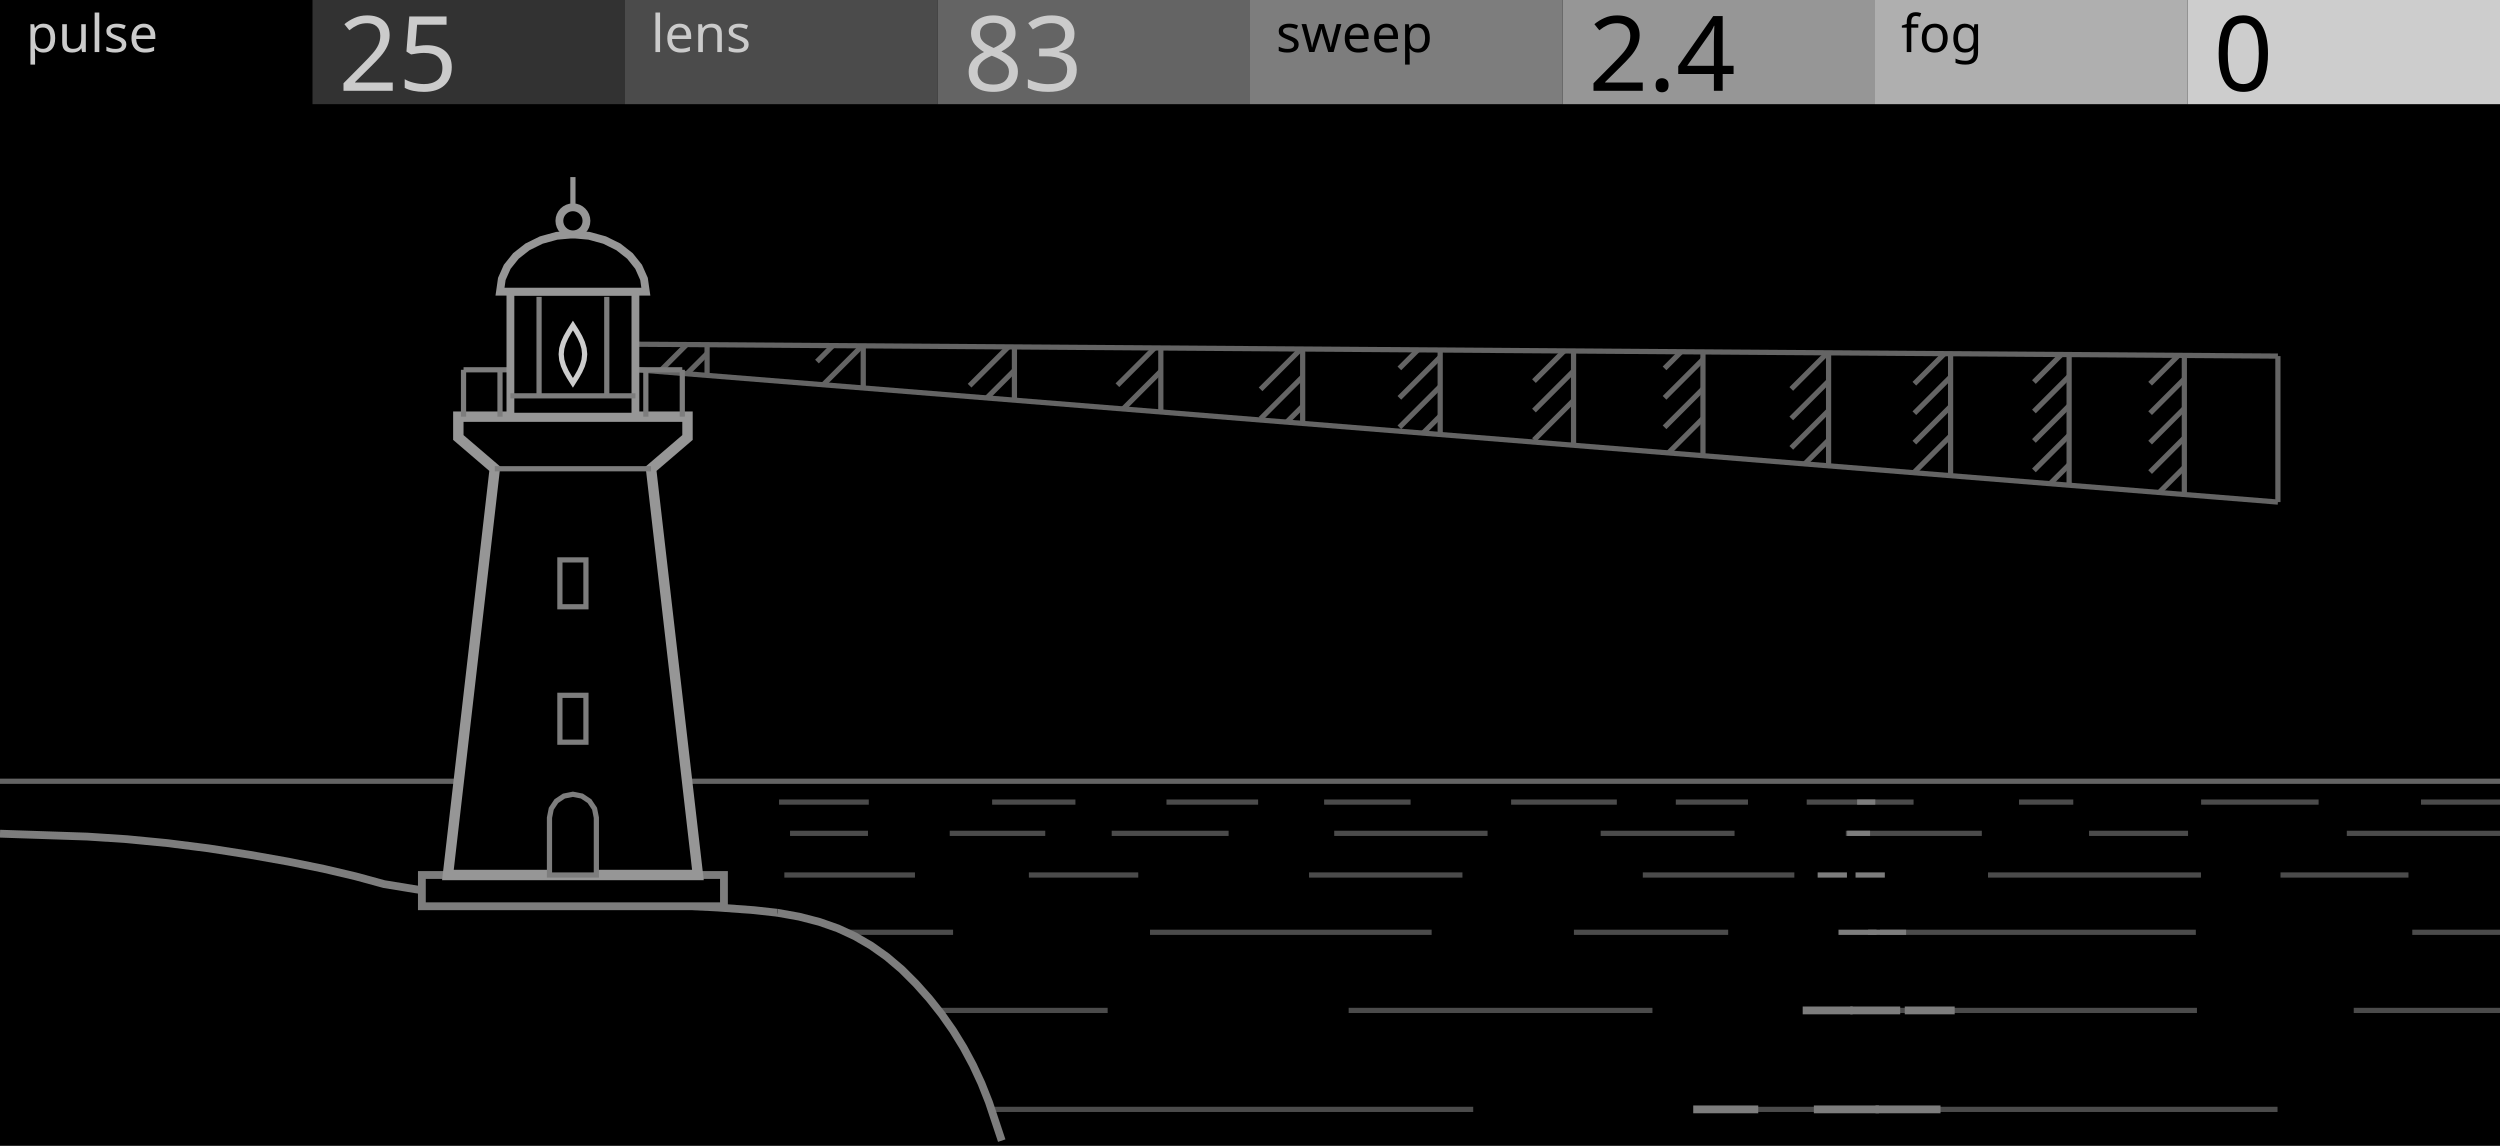
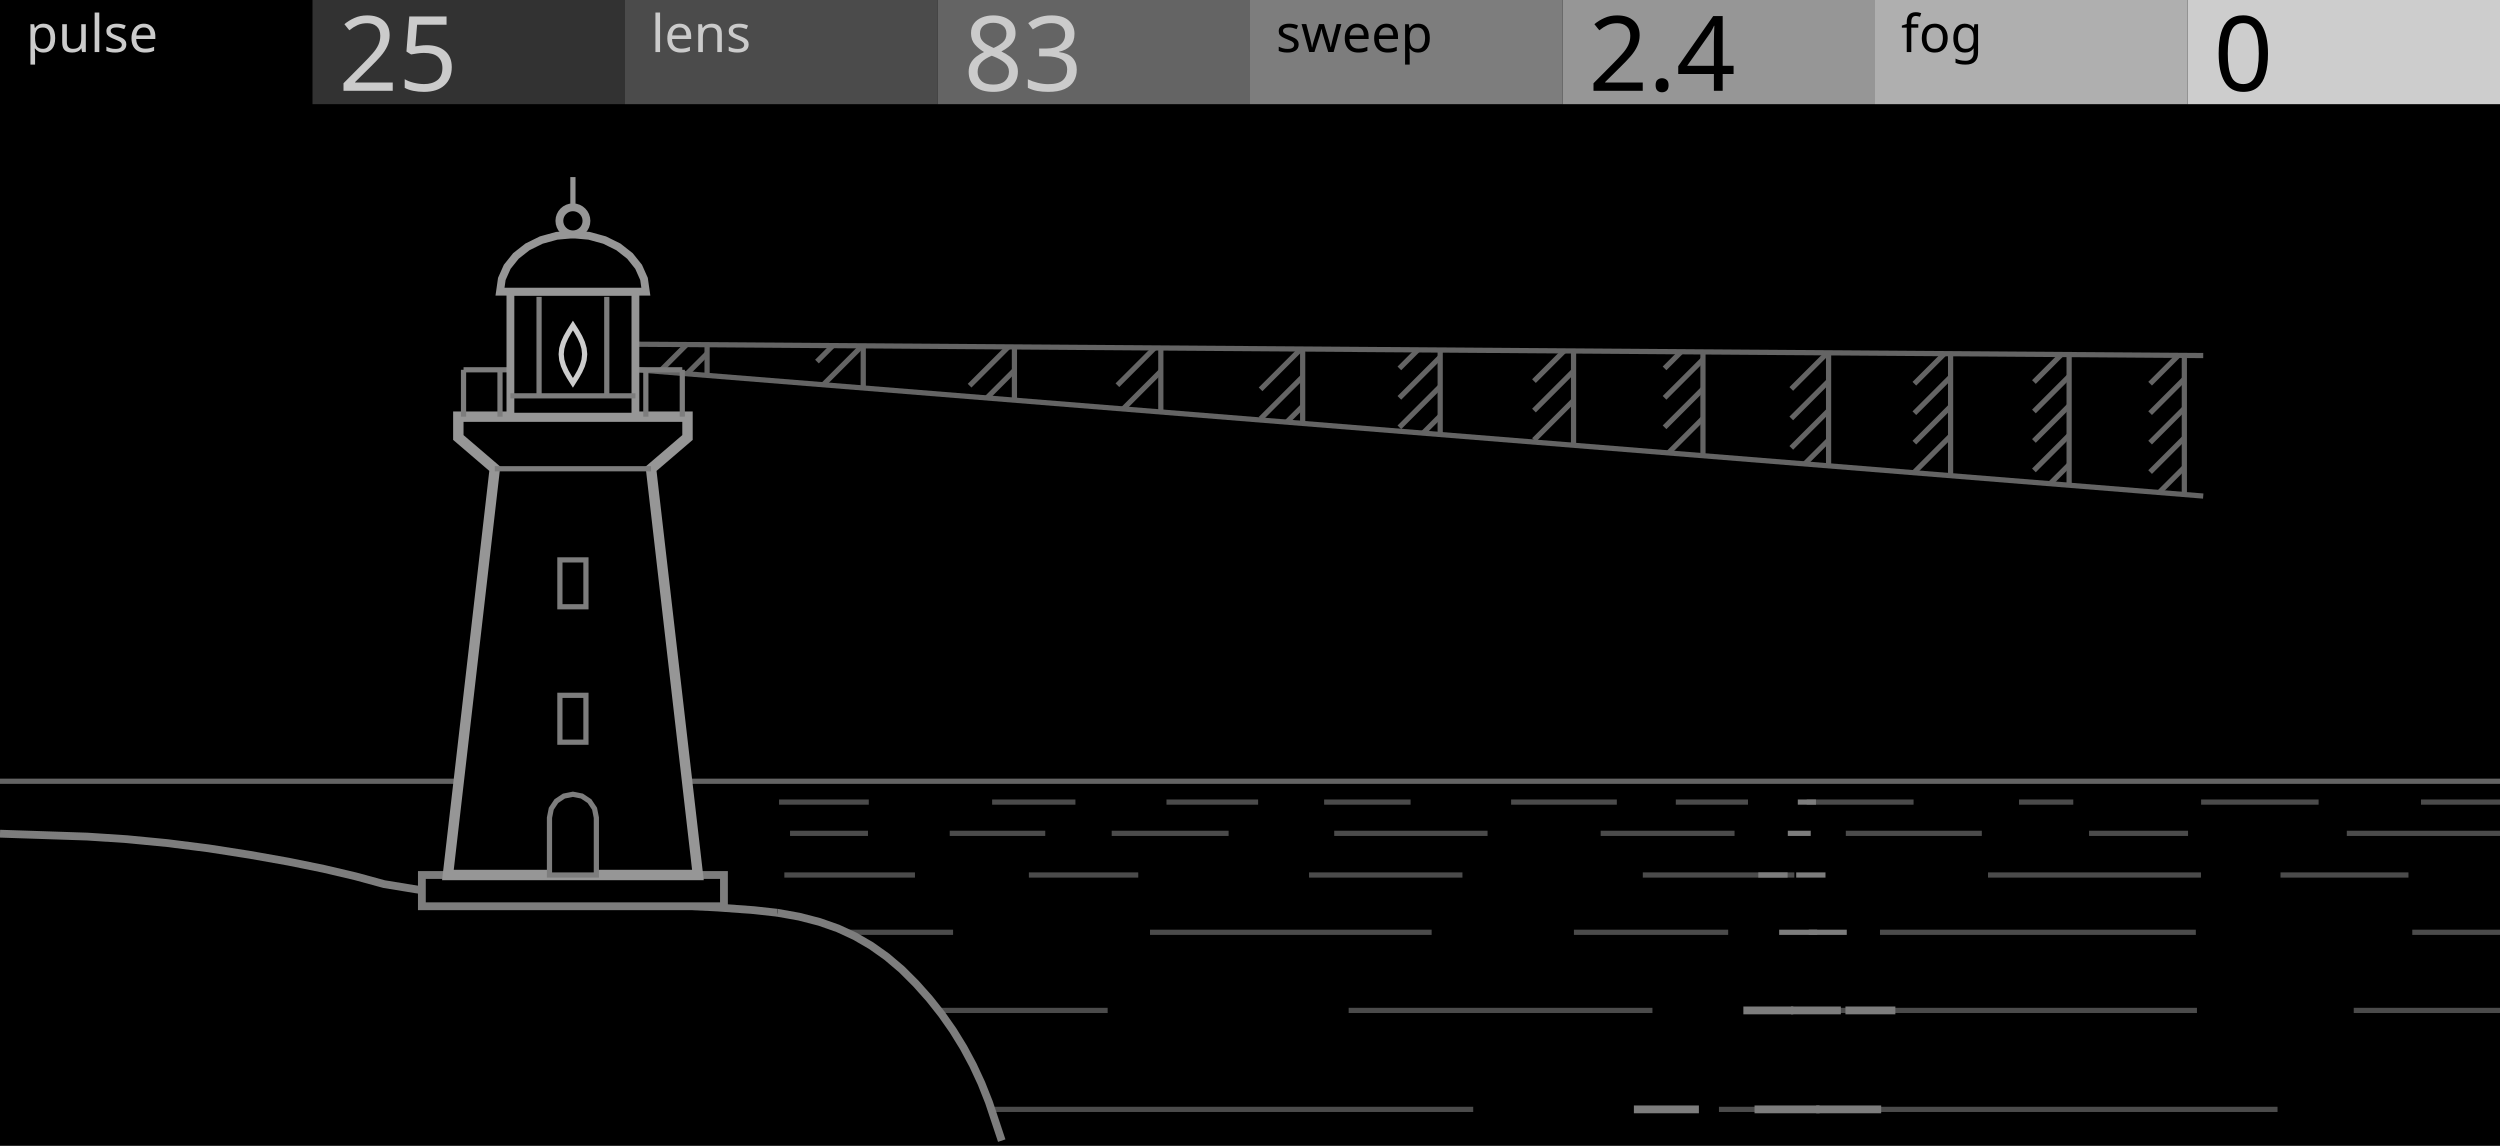
<svg xmlns="http://www.w3.org/2000/svg" width="480" height="220" viewBox="0 0 480 220">
  <g id="preview_canvas">
    <rect x="0" y="0" width="480" height="220" fill="#000000" stroke="none" />
  </g>
  <g id="preview_header">
    <rect x="0" y="0" width="60" height="20" fill="#000000" stroke="none" />
    <rect x="60" y="0" width="60" height="20" fill="#323232" stroke="none" />
    <rect x="120" y="0" width="60" height="20" fill="#4B4B4B" stroke="none" />
    <rect x="180" y="0" width="60" height="20" fill="#646464" stroke="none" />
    <rect x="240" y="0" width="60" height="20" fill="#7D7D7D" stroke="none" />
    <rect x="300" y="0" width="60" height="20" fill="#969696" stroke="none" />
    <rect x="360" y="0" width="60" height="20" fill="#AFAFAF" stroke="none" />
    <rect x="420" y="0" width="60" height="20" fill="#CDCDCD" stroke="none" />
    <text transform="matrix(1 0 0 1 5 10)" fill="#CBCBCB" stroke="none" font-family="UniversNextPro-Light" font-size="10px">pulse</text>
    <text transform="matrix(1 0 0 1 125 10)" fill="#CBCBCB" stroke="none" font-family="UniversNextPro-Light" font-size="10px">lens</text>
    <text transform="matrix(1 0 0 1 245 10)" fill="#000000" stroke="none" font-family="UniversNextPro-Light" font-size="10px">sweep</text>
    <text transform="matrix(1 0 0 1 365 10)" fill="#000000" stroke="none" font-family="UniversNextPro-Light" font-size="10px">fog</text>
    <text transform="matrix(1 0 0 1 65 17.44)" fill="#CBCBCB" stroke="none" font-family="UniversNextPro-Light" font-size="20px">25</text>
    <text transform="matrix(1 0 0 1 185 17.44)" fill="#CBCBCB" stroke="none" font-family="UniversNextPro-Light" font-size="20px">83</text>
    <text transform="matrix(1 0 0 1 305 17.44)" fill="#000000" stroke="none" font-family="UniversNextPro-Light" font-size="20px">2.4</text>
    <text transform="matrix(1 0 0 1 425 17.44)" fill="#000000" stroke="none" font-family="UniversNextPro-Light" font-size="20px">0</text>
  </g>
-   <path d="M 122.413 71.502 L 437.318 96.898 L 437.398 95.902 L 122.493 70.506 Z" fill="#646464" stroke="none" />
-   <path d="M 122.449 66.59 L 437.354 68.87 L 437.362 67.87 L 122.457 65.59 Z" fill="#646464" stroke="none" />
+   <path d="M 122.413 71.502 L 422.979 95.742 L 423.059 94.746 L 122.493 70.506 Z" fill="#646464" stroke="none" />
+   <path d="M 122.449 66.59 L 423.015 68.766 L 423.023 67.766 L 122.457 65.59 Z" fill="#646464" stroke="none" />
  <path d="M 127.001 71.697 L 132.186 66.512 L 131.478 65.804 L 126.293 70.989 Z" fill="#646464" stroke="none" />
  <path d="M 132.236 72.119 L 136.112 68.243 L 135.404 67.535 L 131.528 71.411 Z" fill="#646464" stroke="none" />
  <path d="M 136.258 72.077 L 136.258 66.186 L 135.258 66.186 L 135.258 72.077 Z" fill="#646464" stroke="none" />
  <path d="M 157.206 69.776 L 160.267 66.714 L 159.559 66.008 L 156.498 69.07 Z" fill="#646464" stroke="none" />
  <path d="M 158.41 74.229 L 165.883 66.756 L 165.175 66.048 L 157.702 73.521 Z" fill="#646464" stroke="none" />
  <path d="M 166.244 74.496 L 166.244 66.404 L 165.244 66.404 L 165.244 74.496 Z" fill="#646464" stroke="none" />
  <path d="M 186.514 74.409 L 193.964 66.959 L 193.256 66.251 L 185.806 73.701 Z" fill="#646464" stroke="none" />
  <path d="M 189.818 76.762 L 195.123 71.457 L 194.415 70.749 L 189.11 76.054 Z" fill="#646464" stroke="none" />
  <path d="M 195.269 76.836 L 195.269 66.614 L 194.269 66.614 L 194.269 76.836 Z" fill="#646464" stroke="none" />
  <path d="M 214.893 74.315 L 222.045 67.163 L 221.337 66.455 L 214.185 73.607 Z" fill="#646464" stroke="none" />
  <path d="M 215.991 78.873 L 223.232 71.633 L 222.524 70.925 L 215.283 78.165 Z" fill="#646464" stroke="none" />
  <path d="M 223.378 79.103 L 223.378 66.817 L 222.378 66.817 L 222.378 79.103 Z" fill="#646464" stroke="none" />
  <path d="M 242.386 75.106 L 250.126 67.366 L 249.418 66.658 L 241.678 74.398 Z" fill="#646464" stroke="none" />
  <path d="M 242.386 80.763 L 250.467 72.681 L 249.759 71.973 L 241.678 80.055 Z" fill="#646464" stroke="none" />
  <path d="M 247.399 81.406 L 250.467 78.338 L 249.759 77.63 L 246.691 80.698 Z" fill="#646464" stroke="none" />
  <path d="M 250.613 81.3 L 250.613 67.014 L 249.613 67.014 L 249.613 81.3 Z" fill="#646464" stroke="none" />
  <path d="M 269.034 71.085 L 272.591 67.529 L 271.883 66.821 L 268.326 70.377 Z" fill="#646464" stroke="none" />
  <path d="M 269.034 76.742 L 276.87 68.907 L 276.162 68.199 L 268.326 76.034 Z" fill="#646464" stroke="none" />
  <path d="M 269.034 82.399 L 276.87 74.563 L 276.162 73.855 L 268.326 81.691 Z" fill="#646464" stroke="none" />
  <path d="M 273.573 83.517 L 276.87 80.22 L 276.162 79.512 L 272.865 82.809 Z" fill="#646464" stroke="none" />
  <path d="M 277.016 83.429 L 277.016 67.206 L 276.016 67.206 L 276.016 83.429 Z" fill="#646464" stroke="none" />
  <path d="M 294.876 73.528 L 300.672 67.732 L 299.964 67.024 L 294.168 72.82 Z" fill="#646464" stroke="none" />
  <path d="M 294.876 79.185 L 302.476 71.584 L 301.768 70.876 L 294.168 78.477 Z" fill="#646464" stroke="none" />
  <path d="M 294.876 84.842 L 302.476 77.241 L 301.768 76.533 L 294.168 84.134 Z" fill="#646464" stroke="none" />
  <path d="M 302.622 85.494 L 302.622 67.391 L 301.622 67.391 L 301.622 85.494 Z" fill="#646464" stroke="none" />
  <path d="M 319.946 71.084 L 323.136 67.894 L 322.428 67.186 L 319.238 70.376 Z" fill="#646464" stroke="none" />
  <path d="M 319.946 76.741 L 327.323 69.365 L 326.615 68.657 L 319.238 76.033 Z" fill="#646464" stroke="none" />
  <path d="M 319.946 82.398 L 327.323 75.022 L 326.615 74.314 L 319.238 81.69 Z" fill="#646464" stroke="none" />
  <path d="M 320.685 87.316 L 327.323 80.679 L 326.615 79.971 L 319.977 86.608 Z" fill="#646464" stroke="none" />
  <path d="M 327.469 87.498 L 327.469 67.571 L 326.469 67.571 L 326.469 87.498 Z" fill="#646464" stroke="none" />
  <path d="M 344.281 75.034 L 351.217 68.098 L 350.509 67.39 L 343.573 74.326 Z" fill="#646464" stroke="none" />
  <path d="M 344.281 80.691 L 351.442 73.53 L 350.734 72.822 L 343.573 79.983 Z" fill="#646464" stroke="none" />
  <path d="M 344.281 86.348 L 351.442 79.187 L 350.734 78.479 L 343.573 85.64 Z" fill="#646464" stroke="none" />
  <path d="M 346.859 89.427 L 351.442 84.844 L 350.734 84.136 L 346.151 88.719 Z" fill="#646464" stroke="none" />
  <path d="M 351.588 89.443 L 351.588 67.745 L 350.588 67.745 L 350.588 89.443 Z" fill="#646464" stroke="none" />
  <path d="M 367.91 74.032 L 373.682 68.26 L 372.974 67.552 L 367.202 73.324 Z" fill="#646464" stroke="none" />
  <path d="M 367.91 79.689 L 374.866 72.733 L 374.158 72.025 L 367.202 78.981 Z" fill="#646464" stroke="none" />
  <path d="M 367.91 85.346 L 374.866 78.39 L 374.158 77.682 L 367.202 84.638 Z" fill="#646464" stroke="none" />
  <path d="M 367.91 91.003 L 374.866 84.047 L 374.158 83.339 L 367.202 90.295 Z" fill="#646464" stroke="none" />
  <path d="M 375.012 91.332 L 375.012 67.915 L 374.012 67.915 L 374.012 91.332 Z" fill="#646464" stroke="none" />
  <path d="M 390.866 73.704 L 396.147 68.423 L 395.439 67.715 L 390.158 72.996 Z" fill="#646464" stroke="none" />
  <path d="M 390.866 79.361 L 397.625 72.602 L 396.917 71.894 L 390.158 78.653 Z" fill="#646464" stroke="none" />
  <path d="M 390.866 85.018 L 397.625 78.259 L 396.917 77.551 L 390.158 84.31 Z" fill="#646464" stroke="none" />
  <path d="M 390.866 90.675 L 397.625 83.916 L 396.917 83.208 L 390.158 89.967 Z" fill="#646464" stroke="none" />
  <path d="M 393.971 93.226 L 397.625 89.572 L 396.917 88.864 L 393.263 92.518 Z" fill="#646464" stroke="none" />
  <path d="M 397.771 93.167 L 397.771 68.08 L 396.771 68.08 L 396.771 93.167 Z" fill="#646464" stroke="none" />
  <path d="M 413.175 74.023 L 418.612 68.586 L 417.904 67.878 L 412.467 73.315 Z" fill="#646464" stroke="none" />
  <path d="M 413.175 79.679 L 419.746 73.108 L 419.038 72.4 L 412.467 78.971 Z" fill="#646464" stroke="none" />
  <path d="M 413.175 85.336 L 419.746 78.765 L 419.038 78.057 L 412.467 84.628 Z" fill="#646464" stroke="none" />
  <path d="M 413.175 90.993 L 419.746 84.422 L 419.038 83.714 L 412.467 90.285 Z" fill="#646464" stroke="none" />
  <path d="M 414.91 94.915 L 419.746 90.079 L 419.038 89.371 L 414.202 94.207 Z" fill="#646464" stroke="none" />
  <path d="M 419.892 94.951 L 419.892 68.24 L 418.892 68.24 L 418.892 94.951 Z" fill="#646464" stroke="none" />
-   <path d="M 437.858 96.4 L 437.858 68.37 L 436.858 68.37 L 436.858 96.4 Z" fill="#646464" stroke="none" />
  <path d="M 0 150.5 L 480 150.5 L 480 149.5 L 0 149.5 Z" fill="#646464" stroke="none" />
  <path d="M 149.576 154.5 L 166.807 154.5 L 166.807 153.5 L 149.576 153.5 Z" fill="#4B4B4B" stroke="none" />
  <path d="M 190.488 154.5 L 206.481 154.5 L 206.481 153.5 L 190.488 153.5 Z" fill="#4B4B4B" stroke="none" />
  <path d="M 223.964 154.5 L 241.558 154.5 L 241.558 153.5 L 223.964 153.5 Z" fill="#4B4B4B" stroke="none" />
  <path d="M 254.231 154.5 L 270.832 154.5 L 270.832 153.5 L 254.231 153.5 Z" fill="#4B4B4B" stroke="none" />
  <path d="M 290.132 154.5 L 310.431 154.5 L 310.431 153.5 L 290.132 153.5 Z" fill="#4B4B4B" stroke="none" />
  <path d="M 321.755 154.5 L 335.614 154.5 L 335.614 153.5 L 321.755 153.5 Z" fill="#4B4B4B" stroke="none" />
  <path d="M 346.887 154.5 L 367.405 154.5 L 367.405 153.5 L 346.887 153.5 Z" fill="#4B4B4B" stroke="none" />
  <path d="M 387.651 154.5 L 398.069 154.5 L 398.069 153.5 L 387.651 153.5 Z" fill="#4B4B4B" stroke="none" />
  <path d="M 422.613 154.5 L 445.172 154.5 L 445.172 153.5 L 422.613 153.5 Z" fill="#4B4B4B" stroke="none" />
  <path d="M 464.83 154.5 L 480 154.5 L 480 153.5 L 464.83 153.5 Z" fill="#4B4B4B" stroke="none" />
-   <path d="M 356.568 154.5 L 360.058 154.5 L 360.058 153.5 L 356.568 153.5 Z" fill="#7D7D7D" stroke="none" />
+   <path d="M 345.176 154.5 L 348.665 154.5 L 348.665 153.5 L 345.176 153.5 Z" fill="#7D7D7D" stroke="none" />
  <path d="M 151.686 160.5 L 166.654 160.5 L 166.654 159.5 L 151.686 159.5 Z" fill="#4B4B4B" stroke="none" />
  <path d="M 182.347 160.5 L 200.687 160.5 L 200.687 159.5 L 182.347 159.5 Z" fill="#4B4B4B" stroke="none" />
  <path d="M 213.448 160.5 L 235.892 160.5 L 235.892 159.5 L 213.448 159.5 Z" fill="#4B4B4B" stroke="none" />
  <path d="M 256.169 160.5 L 285.612 160.5 L 285.612 159.5 L 256.169 159.5 Z" fill="#4B4B4B" stroke="none" />
  <path d="M 307.328 160.5 L 333.033 160.5 L 333.033 159.5 L 307.328 159.5 Z" fill="#4B4B4B" stroke="none" />
  <path d="M 354.396 160.5 L 380.511 160.5 L 380.511 159.5 L 354.396 159.5 Z" fill="#4B4B4B" stroke="none" />
  <path d="M 401.096 160.5 L 420.105 160.5 L 420.105 159.5 L 401.096 159.5 Z" fill="#4B4B4B" stroke="none" />
  <path d="M 450.586 160.5 L 480 160.5 L 480 159.5 L 450.586 159.5 Z" fill="#4B4B4B" stroke="none" />
-   <path d="M 354.649 160.5 L 359.053 160.5 L 359.053 159.5 L 354.649 159.5 Z" fill="#7D7D7D" stroke="none" />
+   <path d="M 343.257 160.5 L 347.66 160.5 L 347.66 159.5 L 343.257 159.5 Z" fill="#7D7D7D" stroke="none" />
  <path d="M 150.594 168.5 L 175.673 168.5 L 175.673 167.5 L 150.594 167.5 Z" fill="#4B4B4B" stroke="none" />
  <path d="M 197.546 168.5 L 218.543 168.5 L 218.543 167.5 L 197.546 167.5 Z" fill="#4B4B4B" stroke="none" />
  <path d="M 251.337 168.5 L 280.788 168.5 L 280.788 167.5 L 251.337 167.5 Z" fill="#4B4B4B" stroke="none" />
  <path d="M 315.419 168.5 L 344.514 168.5 L 344.514 167.5 L 315.419 167.5 Z" fill="#4B4B4B" stroke="none" />
  <path d="M 381.697 168.5 L 422.588 168.5 L 422.588 167.5 L 381.697 167.5 Z" fill="#4B4B4B" stroke="none" />
  <path d="M 437.858 168.5 L 462.426 168.5 L 462.426 167.5 L 437.858 167.5 Z" fill="#4B4B4B" stroke="none" />
-   <path d="M 356.264 168.5 L 361.886 168.5 L 361.886 167.5 L 356.264 167.5 Z" fill="#7D7D7D" stroke="none" />
-   <path d="M 348.989 168.5 L 354.612 168.5 L 354.612 167.5 L 348.989 167.5 Z" fill="#7D7D7D" stroke="none" />
+   <path d="M 344.871 168.5 L 350.494 168.5 L 350.494 167.5 L 344.871 167.5 Z" fill="#7D7D7D" stroke="none" />
+   <path d="M 337.596 168.5 L 343.219 168.5 L 343.219 167.5 L 337.596 167.5 Z" fill="#7D7D7D" stroke="none" />
  <path d="M 153.873 179.5 L 182.99 179.5 L 182.99 178.5 L 153.873 178.5 Z" fill="#4B4B4B" stroke="none" />
  <path d="M 220.8 179.5 L 274.875 179.5 L 274.875 178.5 L 220.8 178.5 Z" fill="#4B4B4B" stroke="none" />
  <path d="M 302.192 179.5 L 331.809 179.5 L 331.809 178.5 L 302.192 178.5 Z" fill="#4B4B4B" stroke="none" />
  <path d="M 360.958 179.5 L 421.599 179.5 L 421.599 178.5 L 360.958 178.5 Z" fill="#4B4B4B" stroke="none" />
  <path d="M 463.159 179.5 L 480 179.5 L 480 178.5 L 463.159 178.5 Z" fill="#4B4B4B" stroke="none" />
-   <path d="M 352.991 179.5 L 360.29 179.5 L 360.29 178.5 L 352.991 178.5 Z" fill="#7D7D7D" stroke="none" />
-   <path d="M 358.673 179.5 L 365.972 179.5 L 365.972 178.5 L 358.673 178.5 Z" fill="#7D7D7D" stroke="none" />
+   <path d="M 341.598 179.5 L 348.897 179.5 L 348.897 178.5 L 341.598 178.5 Z" fill="#7D7D7D" stroke="none" />
+   <path d="M 347.28 179.5 L 354.579 179.5 L 354.579 178.5 L 347.28 178.5 Z" fill="#7D7D7D" stroke="none" />
  <path d="M 167.482 194.5 L 212.67 194.5 L 212.67 193.5 L 167.482 193.5 Z" fill="#4B4B4B" stroke="none" />
  <path d="M 258.941 194.5 L 317.269 194.5 L 317.269 193.5 L 258.941 193.5 Z" fill="#4B4B4B" stroke="none" />
  <path d="M 349.628 194.5 L 421.813 194.5 L 421.813 193.5 L 349.628 193.5 Z" fill="#4B4B4B" stroke="none" />
  <path d="M 451.918 194.5 L 480 194.5 L 480 193.5 L 451.918 193.5 Z" fill="#4B4B4B" stroke="none" />
-   <path d="M 355.256 194.75 L 364.84 194.75 L 364.84 193.25 L 355.256 193.25 Z" fill="#7D7D7D" stroke="none" />
-   <path d="M 346.118 194.75 L 355.703 194.75 L 355.703 193.25 L 346.118 193.25 Z" fill="#7D7D7D" stroke="none" />
-   <path d="M 365.716 194.75 L 375.301 194.75 L 375.301 193.25 L 365.716 193.25 Z" fill="#7D7D7D" stroke="none" />
+   <path d="M 343.863 194.75 L 353.448 194.75 L 353.448 193.25 L 343.863 193.25 Z" fill="#7D7D7D" stroke="none" />
+   <path d="M 334.725 194.75 L 344.31 194.75 L 344.31 193.25 L 334.725 193.25 Z" fill="#7D7D7D" stroke="none" />
+   <path d="M 354.323 194.75 L 363.908 194.75 L 363.908 193.25 L 354.323 193.25 Z" fill="#7D7D7D" stroke="none" />
  <path d="M 180.953 213.5 L 282.857 213.5 L 282.857 212.5 L 180.953 212.5 Z" fill="#4B4B4B" stroke="none" />
  <path d="M 330.039 213.5 L 437.286 213.5 L 437.286 212.5 L 330.039 212.5 Z" fill="#4B4B4B" stroke="none" />
-   <path d="M 348.264 213.75 L 360.744 213.75 L 360.744 212.25 L 348.264 212.25 Z" fill="#7D7D7D" stroke="none" />
-   <path d="M 360.1 213.75 L 372.58 213.75 L 372.58 212.25 L 360.1 212.25 Z" fill="#7D7D7D" stroke="none" />
-   <path d="M 325.1 213.75 L 337.58 213.75 L 337.58 212.25 L 325.1 212.25 Z" fill="#7D7D7D" stroke="none" />
+   <path d="M 336.871 213.75 L 349.351 213.75 L 349.351 212.25 L 336.871 212.25 Z" fill="#7D7D7D" stroke="none" />
+   <path d="M 348.707 213.75 L 361.187 213.75 L 361.187 212.25 L 348.707 212.25 Z" fill="#7D7D7D" stroke="none" />
+   <path d="M 313.707 213.75 L 326.187 213.75 L 326.187 212.25 L 313.707 212.25 Z" fill="#7D7D7D" stroke="none" />
  <path d="M 0 219 L 0 160.067 L 3.625 160.188 L 9.25 160.375 L 16.75 160.625 L 24.375 161.125 L 32.125 161.875 L 40 162.875 L 48 164.125 L 55.375 165.438 L 62.125 166.812 L 68.25 168.25 L 73.75 169.75 L 81.375 171 L 91.125 172 L 103 172.75 L 117 173.25 L 128.625 173.75 L 137.875 174.25 L 144.75 174.75 L 149.25 175.25 L 153.438 176 L 157.312 177 L 160.875 178.25 L 164.125 179.75 L 167.25 181.562 L 170.25 183.688 L 173.125 186.125 L 175.875 188.875 L 178.438 191.75 L 180.812 194.75 L 183 197.875 L 185 201.125 L 186.812 204.5 L 188.438 208 L 189.875 211.625 L 191.125 215.375 L 192.062 218.188 L 192.333 219 Z" fill="#000000" stroke="none" />
  <path d="M -0.025 160.817 L 3.6 160.938 L 9.225 161.125 L 16.713 161.374 L 24.314 161.873 L 32.042 162.62 L 39.895 163.618 L 47.876 164.865 L 55.234 166.175 L 61.964 167.545 L 68.066 168.977 L 73.59 170.483 L 81.276 171.743 L 91.063 172.747 L 102.963 173.499 L 116.971 173.999 L 128.589 174.499 L 137.828 174.998 L 144.681 175.497 L 149.167 175.995 L 149.333 174.505 L 144.819 174.003 L 137.922 173.502 L 128.661 173.001 L 117.029 172.501 L 103.037 172.001 L 91.187 171.253 L 81.474 170.257 L 73.91 169.017 L 68.434 167.523 L 62.286 166.079 L 55.516 164.701 L 48.124 163.385 L 40.105 162.132 L 32.208 161.13 L 24.436 160.377 L 16.787 159.876 L 9.275 159.625 L 3.65 159.438 L 0.025 159.317 Z" fill="#7D7D7D" stroke="none" />
  <path d="M 149.118 175.988 L 153.278 176.733 L 157.094 177.718 L 160.593 178.945 L 163.779 180.416 L 166.845 182.193 L 169.79 184.281 L 172.617 186.677 L 175.33 189.39 L 177.864 192.232 L 180.21 195.198 L 182.373 198.287 L 184.35 201.499 L 186.141 204.836 L 187.749 208.296 L 189.17 211.882 L 190.413 215.612 L 191.351 218.425 L 191.622 219.237 L 193.044 218.763 L 192.773 217.951 L 191.837 215.138 L 190.58 211.368 L 189.127 207.704 L 187.483 204.164 L 185.65 200.751 L 183.627 197.463 L 181.414 194.302 L 179.012 191.268 L 176.42 188.36 L 173.633 185.573 L 170.71 183.095 L 167.655 180.931 L 164.471 179.084 L 161.157 177.555 L 157.53 176.282 L 153.598 175.267 L 149.382 174.512 Z" fill="#7D7D7D" stroke="none" />
  <path d="M 81 174 L 81 168 L 139 168 L 139 174 Z" fill="#000000" stroke="#7D7D7D" stroke-width="1.5" />
  <path d="M 86 168 L 95 90 L 88 84 L 88 80 L 132 80 L 132 84 L 125 90 L 134 168 Z" fill="#000000" stroke="#969696" stroke-width="2" />
  <path d="M 95 90.5 L 125 90.5 L 125 89.5 L 95 89.5 Z" fill="#7D7D7D" stroke="none" />
  <path d="M 105.5 168 L 105.5 157 L 105.843 155.278 L 106.818 153.818 L 108.278 152.843 L 110 152.5 L 111.722 152.843 L 113.182 153.818 L 114.157 155.278 L 114.5 157 L 114.5 168 Z" fill="#000000" stroke="#7D7D7D" stroke-width="1" />
  <path d="M 107.5 133.5 L 112.5 133.5 L 112.5 142.5 L 107.5 142.5 Z" fill="#000000" stroke="#7D7D7D" stroke-width="1" />
  <path d="M 107.5 107.5 L 112.5 107.5 L 112.5 116.5 L 107.5 116.5 Z" fill="#000000" stroke="#7D7D7D" stroke-width="1" />
  <path d="M 89 71.5 L 131 71.5 L 131 70.5 L 89 70.5 Z" fill="#7D7D7D" stroke="none" />
  <path d="M 88.5 71 L 88.5 80 L 89.5 80 L 89.5 71 Z" fill="#7D7D7D" stroke="none" />
  <path d="M 95.5 71 L 95.5 80 L 96.5 80 L 96.5 71 Z" fill="#7D7D7D" stroke="none" />
  <path d="M 102.5 71 L 102.5 80 L 103.5 80 L 103.5 71 Z" fill="#7D7D7D" stroke="none" />
  <path d="M 109.5 71 L 109.5 80 L 110.5 80 L 110.5 71 Z" fill="#7D7D7D" stroke="none" />
  <path d="M 116.5 71 L 116.5 80 L 117.5 80 L 117.5 71 Z" fill="#7D7D7D" stroke="none" />
  <path d="M 123.5 71 L 123.5 80 L 124.5 80 L 124.5 71 Z" fill="#7D7D7D" stroke="none" />
  <path d="M 130.5 71 L 130.5 80 L 131.5 80 L 131.5 71 Z" fill="#7D7D7D" stroke="none" />
  <path d="M 98 80 L 98 56 L 122 56 L 122 80 Z" fill="#000000" stroke="#969696" stroke-width="1.5" />
  <path d="M 103 57 L 103 76 L 104 76 L 104 57 Z" fill="#7D7D7D" stroke="none" />
  <path d="M 116 57 L 116 76 L 117 76 L 117 57 Z" fill="#7D7D7D" stroke="none" />
  <path d="M 98 76.5 L 122 76.5 L 122 75.5 L 98 75.5 Z" fill="#7D7D7D" stroke="none" />
  <path d="M 124 56 L 123.649 53.552 L 122.614 51.227 L 120.946 49.142 L 118.729 47.4 L 116.074 46.089 L 113.115 45.276 L 110 45 L 106.885 45.276 L 103.926 46.089 L 101.271 47.4 L 99.054 49.142 L 97.386 51.227 L 96.351 53.552 L 96 56 Z" fill="#000000" stroke="#969696" stroke-width="1.5" />
  <circle cx="110" cy="42.4" r="2.6" fill="#000000" stroke="#969696" stroke-width="1.5" />
  <path d="M 110.5 39.5 L 110.5 34 L 109.5 34 L 109.5 39.5 Z" fill="#969696" stroke="none" />
  <path d="M 110 62.5 L 110.695 63.6 L 111.323 64.7 L 111.82 65.8 L 112.14 66.9 L 112.25 68 L 112.14 69.1 L 111.82 70.2 L 111.323 71.3 L 110.695 72.4 L 110 73.5 L 109.305 72.4 L 108.677 71.3 L 108.18 70.2 L 107.86 69.1 L 107.75 68 L 107.86 66.9 L 108.18 65.8 L 108.677 64.7 L 109.305 63.6 Z" fill="#000000" stroke="#CDCDCD" stroke-width="1" />
</svg>
